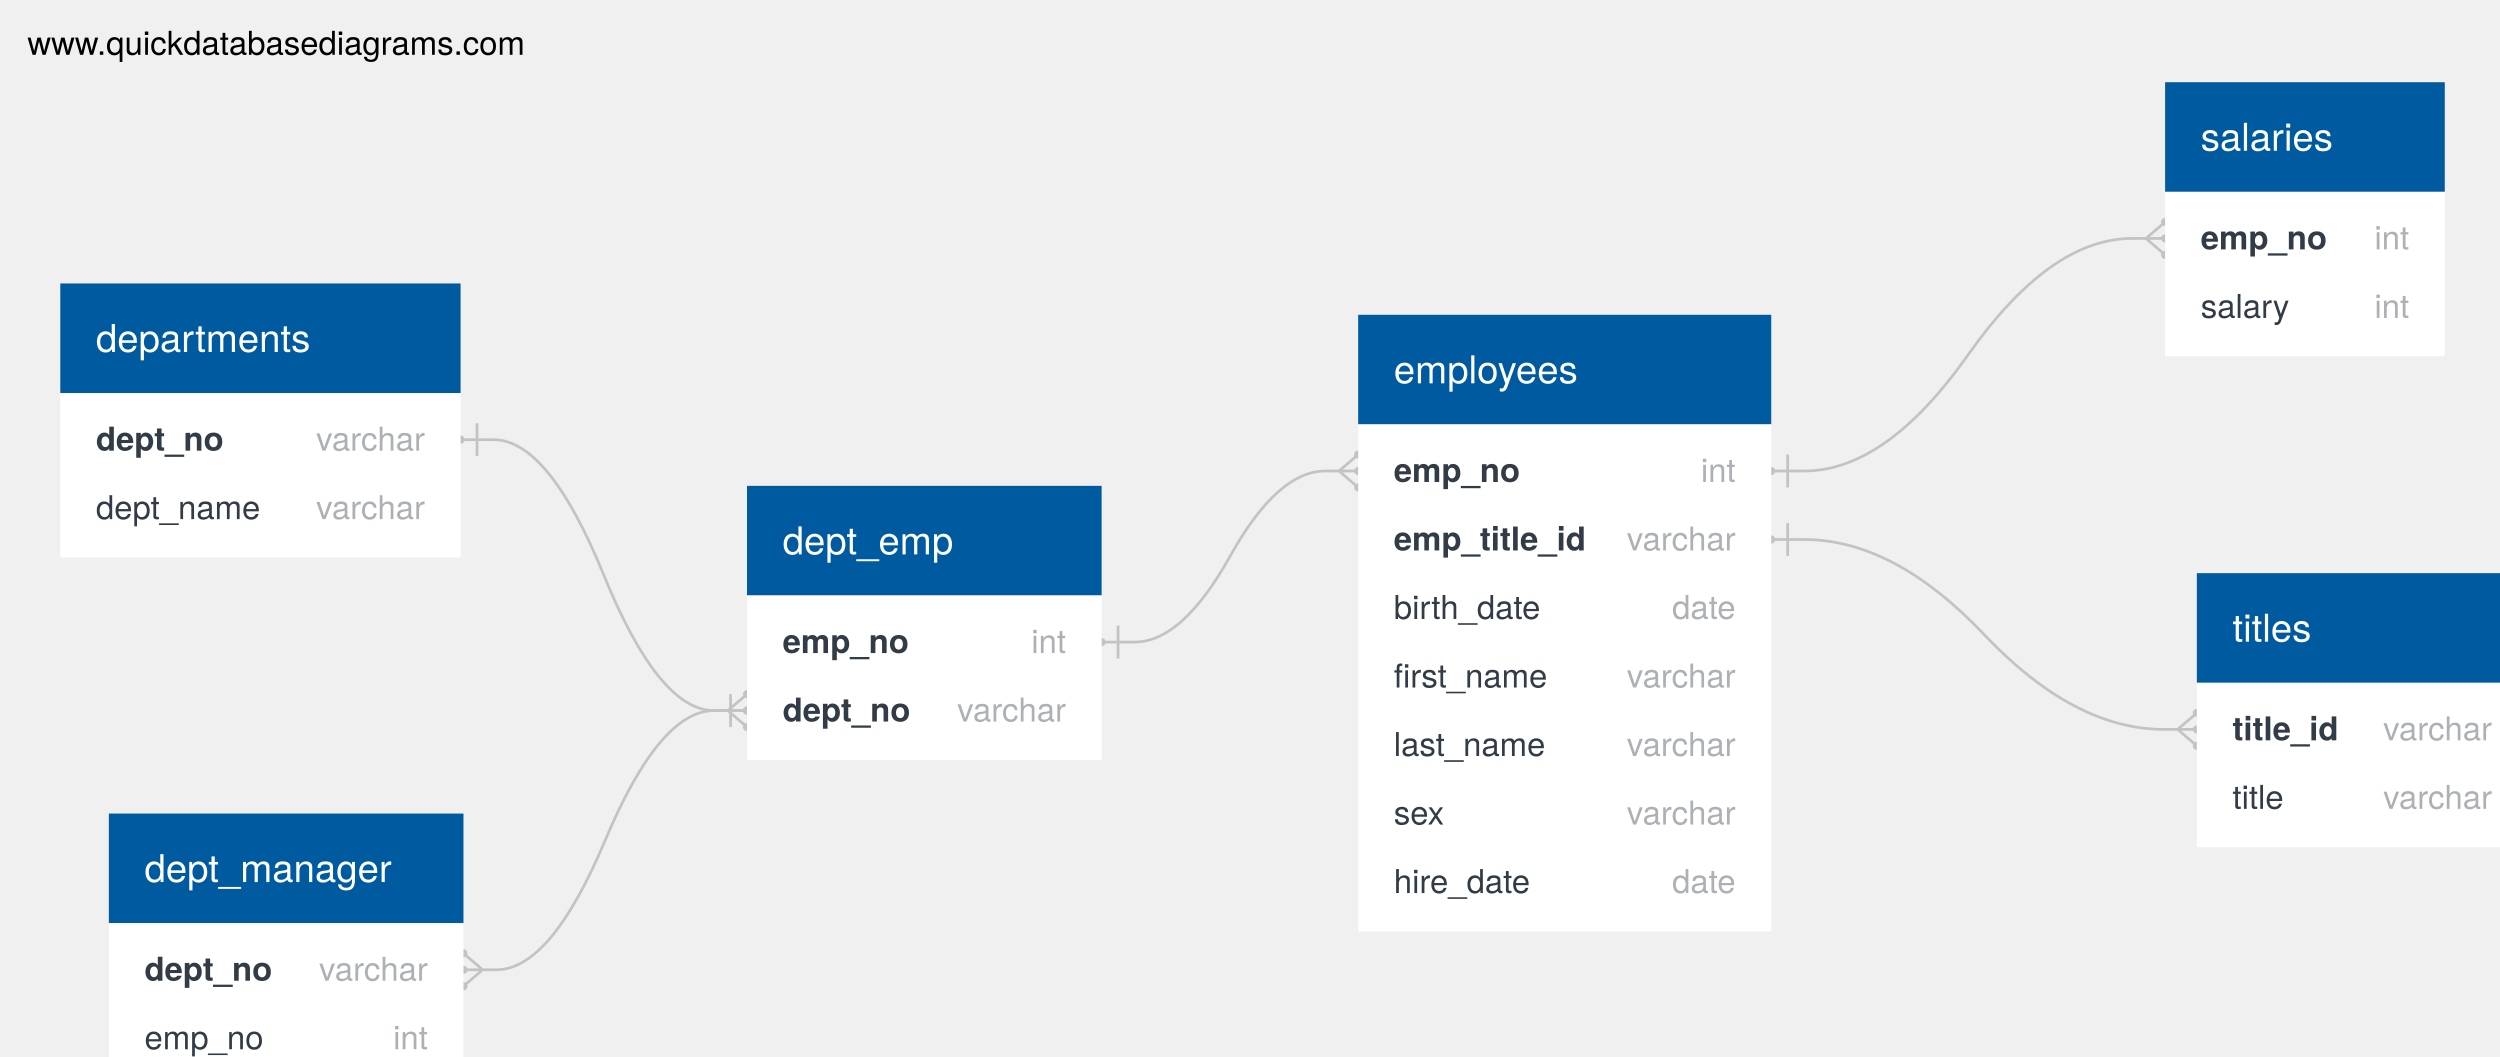
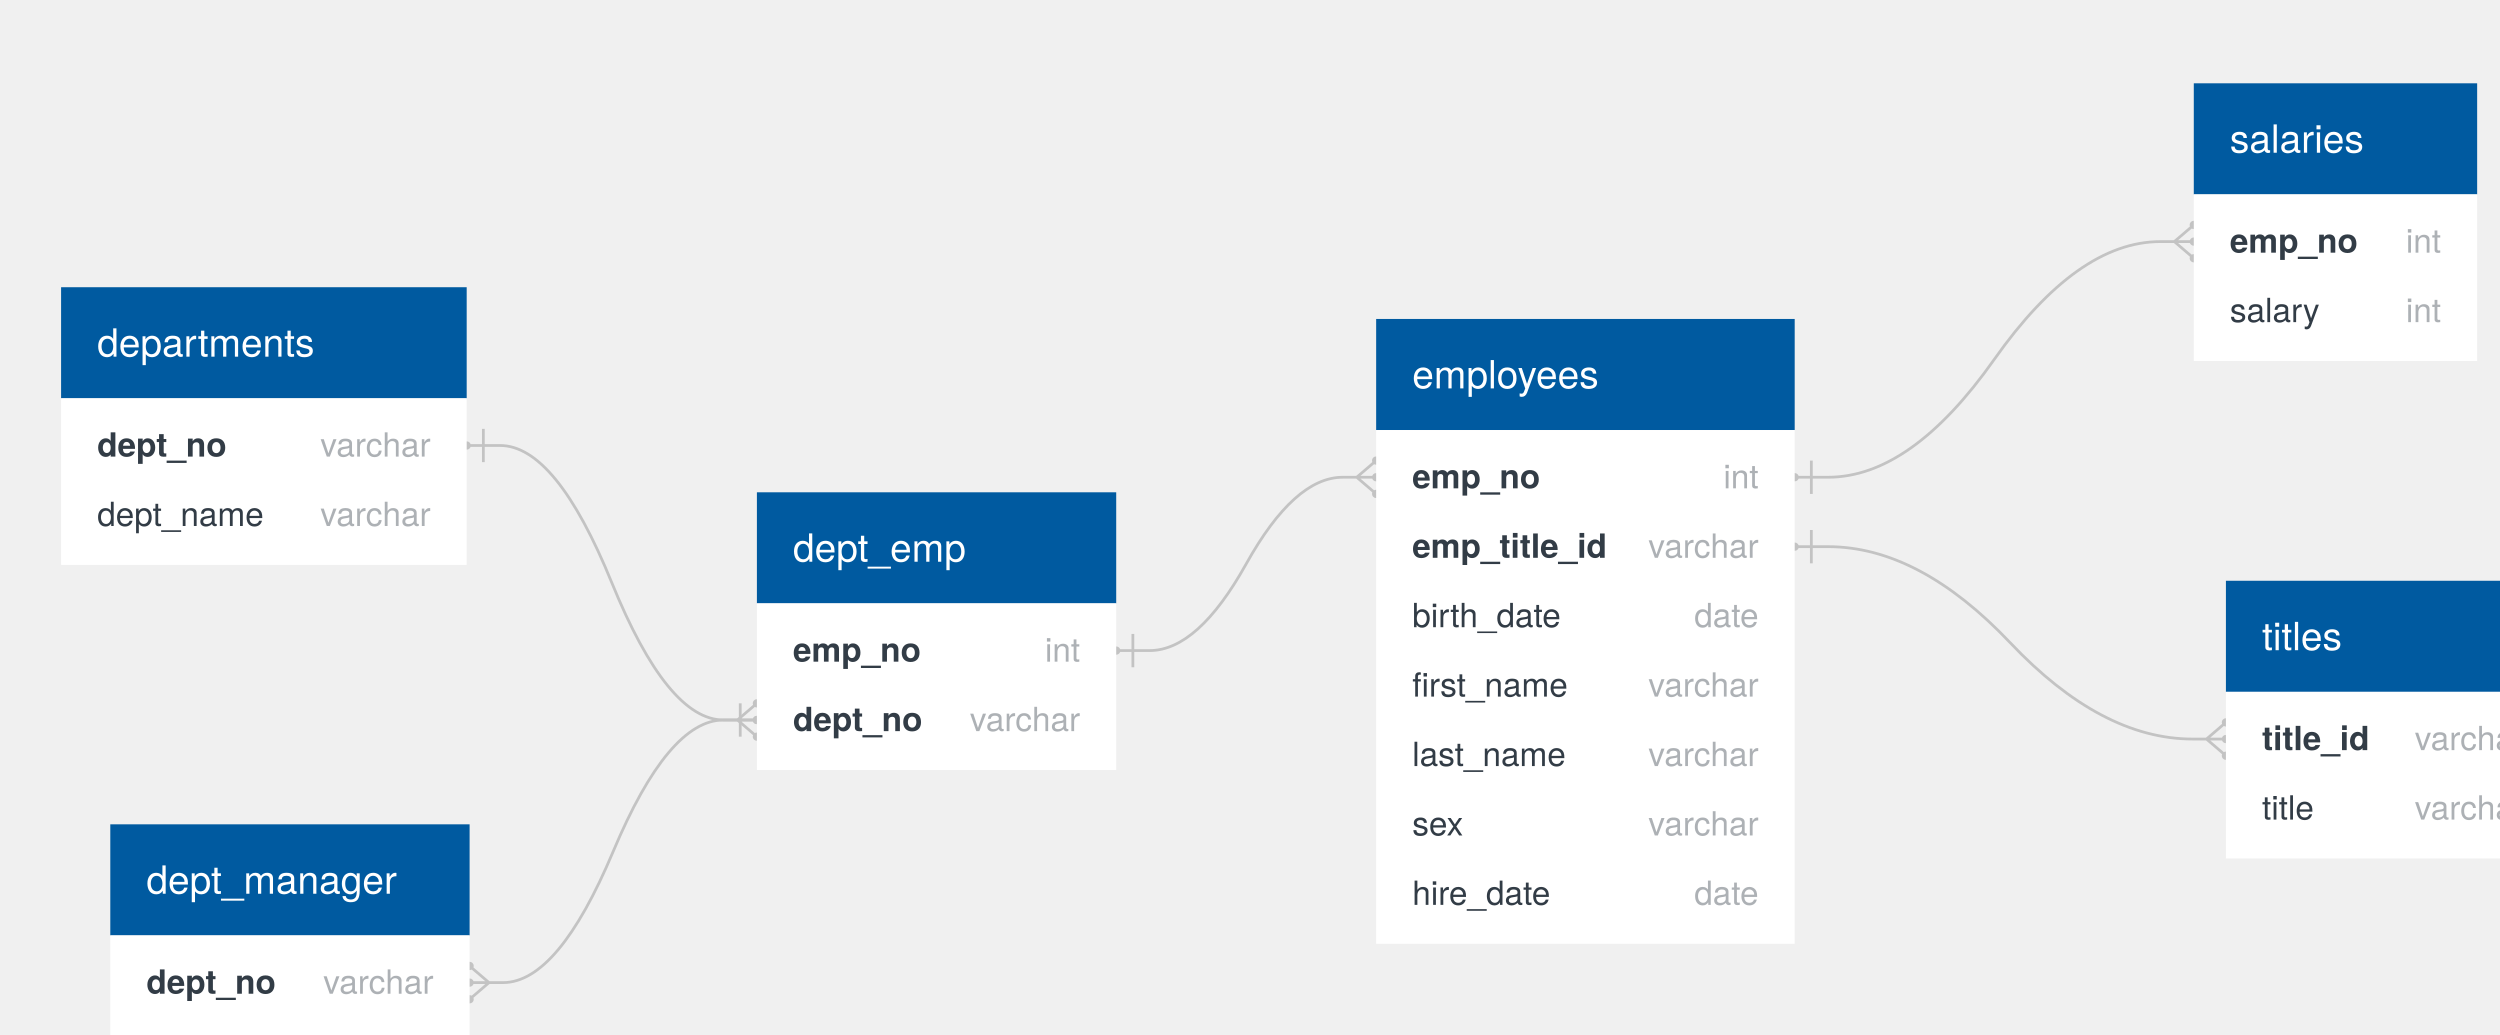
<svg xmlns="http://www.w3.org/2000/svg" class="diagram-root" style="background: #f5f6f6">
  <style>.diagram-root { font-family: "Helvetica Neue", sans-serif; font-size: 12px; } .t { overflow: visible; } .t-bg { y: 40; fill: #fff;   } .th { fill: #005aa0;   } .tht { fill: #fff; font-size: 14px;  } .tf { fill: #323c46; overflow: visible; } .tf.pk { fill: #005aa0; font-weight: bold; } .tf.fk { font-weight: bold; } .ty { fill: #adb1b5; font-weight: normal; text-anchor: end; } .r { fill: transparent; stroke: #c3c3c3; stroke-width: 1; } .l { stroke: 1; } .i { fill: #c2c7ce; stroke: #c2c7ce; } .i.ix { fill: #afb3b6; stroke: #000; } .fa { fill: transparent; overflow: visible; } .fa .bg.hover { fill: #f7f7f7; } .c { cy: 12; r: 4; stroke: #d2d2dc; fill: #d2d2dc; } .hr { fill: transparent; stroke: #323c46; stroke-opacity: 0.035; stroke-width: 13; } .dc { stroke: #fa5a3c; fill: #fa5a3c; } .x { stroke: white; stroke-width: 1; } .hl .th { fill: #1b9bff; } .hl .tht {  } .fhl .bg { fill: #e7f4ff; } .fhls .bg {  } .r.hl { stroke: #1b9bff; } .dim { opacity: 0.25; }</style>
  <g class="drawing-wrapper" transform="translate(3.428571, 109.14) scale(1,1)">
    <g class="rs">
      <path d="M 269.14 150.14 m -1, 0 a 1,1 0 1,0 2,0 a 1,1 0 1,0 -2,0 M 269.14 150.14 m -0.5, 0 a 0.5,0.5 0 1,0 1,0 a 0.5,0.5 0 1,0 -1,0  M269.14 150.14 L269.14 150.14 257.14 150.14 M 269.14 156.14 m -1, 0 a 1,1 0 1,0 2,0 a 1,1 0 1,0 -2,0 M 269.14 156.14 m -0.5, 0 a 0.5,0.5 0 1,0 1,0 a 0.5,0.5 0 1,0 -1,0  M269.14 156.14 L269.14 156.14 262.14 150.14 269.14 144.14 M 269.14 144.14 m -1, 0 a 1,1 0 1,0 2,0 a 1,1 0 1,0 -2,0 M 269.14 144.14 m -0.5, 0 a 0.5,0.5 0 1,0 1,0 a 0.5,0.5 0 1,0 -1,0  M257.14 150.14 Q 237.02 150.14, 216.89 100.71 T 176.63 51.29 M 164.63 51.29 m -1, 0 a 1,1 0 1,0 2,0 a 1,1 0 1,0 -2,0 M 164.63 51.29 m -0.5, 0 a 0.5,0.5 0 1,0 1,0 a 0.5,0.5 0 1,0 -1,0  M164.63 51.29 L164.63 51.29 176.63 51.29 M170.63 57.29 L170.63 57.29 170.63 45.29" id="h1607168654" class="r" />
      <path d="M 165.68 244.71 m -1, 0 a 1,1 0 1,0 2,0 a 1,1 0 1,0 -2,0 M 165.68 244.71 m -0.5, 0 a 0.5,0.5 0 1,0 1,0 a 0.5,0.5 0 1,0 -1,0  M165.68 244.71 L165.68 244.71 177.68 244.71 M 165.68 250.71 m -1, 0 a 1,1 0 1,0 2,0 a 1,1 0 1,0 -2,0 M 165.68 250.71 m -0.5, 0 a 0.5,0.5 0 1,0 1,0 a 0.5,0.5 0 1,0 -1,0  M165.68 250.71 L165.68 250.71 172.68 244.71 165.68 238.71 M 165.68 238.71 m -1, 0 a 1,1 0 1,0 2,0 a 1,1 0 1,0 -2,0 M 165.68 238.71 m -0.5, 0 a 0.5,0.5 0 1,0 1,0 a 0.5,0.5 0 1,0 -1,0  M177.68 244.71 Q 197.55 244.71, 217.41 197.43 T 257.14 150.14 M 269.14 150.14 m -1, 0 a 1,1 0 1,0 2,0 a 1,1 0 1,0 -2,0 M 269.14 150.14 m -0.5, 0 a 0.5,0.5 0 1,0 1,0 a 0.5,0.5 0 1,0 -1,0  M269.14 150.14 L269.14 150.14 257.14 150.14 M263.14 156.14 L263.14 156.14 263.14 144.14" id="h3335357949" class="r" />
      <path d="M 492.14 62.72 m -1, 0 a 1,1 0 1,0 2,0 a 1,1 0 1,0 -2,0 M 492.14 62.72 m -0.5, 0 a 0.5,0.5 0 1,0 1,0 a 0.5,0.5 0 1,0 -1,0  M492.14 62.72 L492.14 62.72 480.14 62.72 M 492.14 68.72 m -1, 0 a 1,1 0 1,0 2,0 a 1,1 0 1,0 -2,0 M 492.14 68.72 m -0.5, 0 a 0.5,0.5 0 1,0 1,0 a 0.5,0.5 0 1,0 -1,0  M492.14 68.72 L492.14 68.72 485.14 62.72 492.14 56.72 M 492.14 56.72 m -1, 0 a 1,1 0 1,0 2,0 a 1,1 0 1,0 -2,0 M 492.14 56.72 m -0.5, 0 a 0.5,0.5 0 1,0 1,0 a 0.5,0.5 0 1,0 -1,0  M480.14 62.72 Q 462.74 62.72, 445.34 93.93 T 410.53 125.14 M 398.53 125.14 m -1, 0 a 1,1 0 1,0 2,0 a 1,1 0 1,0 -2,0 M 398.53 125.14 m -0.5, 0 a 0.5,0.5 0 1,0 1,0 a 0.5,0.5 0 1,0 -1,0  M398.53 125.14 L398.53 125.14 410.53 125.14 M404.53 131.14 L404.53 131.14 404.53 119.14" id="h211156328" class="r" />
      <path d="M 786.58 -22.14 m -1, 0 a 1,1 0 1,0 2,0 a 1,1 0 1,0 -2,0 M 786.58 -22.14 m -0.5, 0 a 0.5,0.5 0 1,0 1,0 a 0.5,0.5 0 1,0 -1,0  M786.58 -22.14 L786.58 -22.14 774.58 -22.14 M 786.58 -16.14 m -1, 0 a 1,1 0 1,0 2,0 a 1,1 0 1,0 -2,0 M 786.58 -16.14 m -0.5, 0 a 0.5,0.5 0 1,0 1,0 a 0.5,0.5 0 1,0 -1,0  M786.58 -16.14 L786.58 -16.14 779.58 -22.14 786.58 -28.14 M 786.58 -28.14 m -1, 0 a 1,1 0 1,0 2,0 a 1,1 0 1,0 -2,0 M 786.58 -28.14 m -0.5, 0 a 0.5,0.5 0 1,0 1,0 a 0.5,0.5 0 1,0 -1,0  M774.58 -22.14 Q 744.65 -22.14, 714.72 20.29 T 654.86 62.72 M 642.86 62.72 m -1, 0 a 1,1 0 1,0 2,0 a 1,1 0 1,0 -2,0 M 642.86 62.72 m -0.5, 0 a 0.5,0.5 0 1,0 1,0 a 0.5,0.5 0 1,0 -1,0  M642.86 62.72 L642.86 62.72 654.86 62.72 M648.86 68.72 L648.86 68.72 648.86 56.72" id="h3177548053" class="r" />
      <path d="M 798.15 157 m -1, 0 a 1,1 0 1,0 2,0 a 1,1 0 1,0 -2,0 M 798.15 157 m -0.5, 0 a 0.5,0.5 0 1,0 1,0 a 0.5,0.5 0 1,0 -1,0  M798.15 157 L798.15 157 786.15 157 M 798.15 163 m -1, 0 a 1,1 0 1,0 2,0 a 1,1 0 1,0 -2,0 M 798.15 163 m -0.5, 0 a 0.5,0.5 0 1,0 1,0 a 0.5,0.5 0 1,0 -1,0  M798.15 163 L798.15 163 791.15 157 798.15 151 M 798.15 151 m -1, 0 a 1,1 0 1,0 2,0 a 1,1 0 1,0 -2,0 M 798.15 151 m -0.5, 0 a 0.5,0.5 0 1,0 1,0 a 0.5,0.5 0 1,0 -1,0  M786.15 157 Q 753.33 157, 720.51 122.36 T 654.86 87.72 M 642.86 87.72 m -1, 0 a 1,1 0 1,0 2,0 a 1,1 0 1,0 -2,0 M 642.86 87.72 m -0.5, 0 a 0.5,0.5 0 1,0 1,0 a 0.5,0.5 0 1,0 -1,0  M642.86 87.72 L642.86 87.72 654.86 87.72 M648.86 93.72 L648.86 93.72 648.86 81.72" id="h724011168" class="r" />
    </g>
    <g class="hrs" />
    <g class="ts">
      <svg width="146.06" height="100" x="18.57" y="-5.71" id="h475896179" class="t">
        <rect height="40" width="146.06" class="th" />
        <text x="13" y="25" class="tht">departments</text>
        <rect height="60" width="146.06" class="t-bg" y="40" />
        <text x="13" y="61" class="tf fk">dept_no<tspan x="133.06" class="ty">varchar</tspan>
        </text>
        <text x="13" y="86" class="tf">dept_name<tspan x="133.06" class="ty">varchar</tspan>
        </text>
      </svg>
      <svg width="129.39" height="100" x="269.14" y="68.14" id="h1090417462" class="t">
        <rect height="40" width="129.39" class="th" />
        <text x="13" y="25" class="tht">dept_emp</text>
        <rect height="60" width="129.39" class="t-bg" y="40" />
        <text x="13" y="61" class="tf fk">emp_no<tspan x="116.39" class="ty">int</tspan>
        </text>
        <text x="13" y="86" class="tf fk">dept_no<tspan x="116.39" class="ty">varchar</tspan>
        </text>
      </svg>
      <svg width="129.39" height="100" x="36.29" y="187.71" id="h1676682957" class="t">
        <rect height="40" width="129.39" class="th" />
        <text x="13" y="25" class="tht">dept_manager</text>
        <rect height="60" width="129.39" class="t-bg" y="40" />
        <text x="13" y="61" class="tf fk">dept_no<tspan x="116.39" class="ty">varchar</tspan>
        </text>
        <text x="13" y="86" class="tf">emp_no<tspan x="116.39" class="ty">int</tspan>
        </text>
      </svg>
      <svg width="150.72" height="225" x="492.14" y="5.72" id="h1639608377" class="t">
        <rect height="40" width="150.72" class="th" />
        <text x="13" y="25" class="tht">employees</text>
        <rect height="185" width="150.72" class="t-bg" y="40" />
        <text x="13" y="61" class="tf fk">emp_no<tspan x="137.72" class="ty">int</tspan>
        </text>
        <text x="13" y="86" class="tf fk">emp_title_id<tspan x="137.72" class="ty">varchar</tspan>
        </text>
        <text x="13" y="111" class="tf">birth_date<tspan x="137.72" class="ty">date</tspan>
        </text>
        <text x="13" y="136" class="tf">first_name<tspan x="137.72" class="ty">varchar</tspan>
        </text>
        <text x="13" y="161" class="tf">last_name<tspan x="137.72" class="ty">varchar</tspan>
        </text>
        <text x="13" y="186" class="tf">sex<tspan x="137.72" class="ty">varchar</tspan>
        </text>
        <text x="13" y="211" class="tf">hire_date<tspan x="137.72" class="ty">date</tspan>
        </text>
      </svg>
      <svg width="102.04" height="100" x="786.58" y="-79.14" id="h2472833127" class="t">
        <rect height="40" width="102.04" class="th" />
        <text x="13" y="25" class="tht">salaries</text>
        <rect height="60" width="102.04" class="t-bg" y="40" />
        <text x="13" y="61" class="tf fk">emp_no<tspan x="89.04" class="ty">int</tspan>
        </text>
        <text x="13" y="86" class="tf">salary<tspan x="89.04" class="ty">int</tspan>
        </text>
      </svg>
      <svg width="120.7" height="100" x="798.15" y="100" id="h311790747" class="t">
        <rect height="40" width="120.7" class="th" />
        <text x="13" y="25" class="tht">titles</text>
        <rect height="60" width="120.7" class="t-bg" y="40" />
        <text x="13" y="61" class="tf fk">title_id<tspan x="107.7" class="ty">varchar</tspan>
        </text>
        <text x="13" y="86" class="tf">title<tspan x="107.7" class="ty">varchar</tspan>
        </text>
      </svg>
    </g>
  </g>
-   <text class="qdbd-link" x="10" y="20">www.quickdatabasediagrams.com</text>
+   <text class="qdbd-link" x="200" y="400">www.quickdatabasediagrams.com</text>
</svg>
